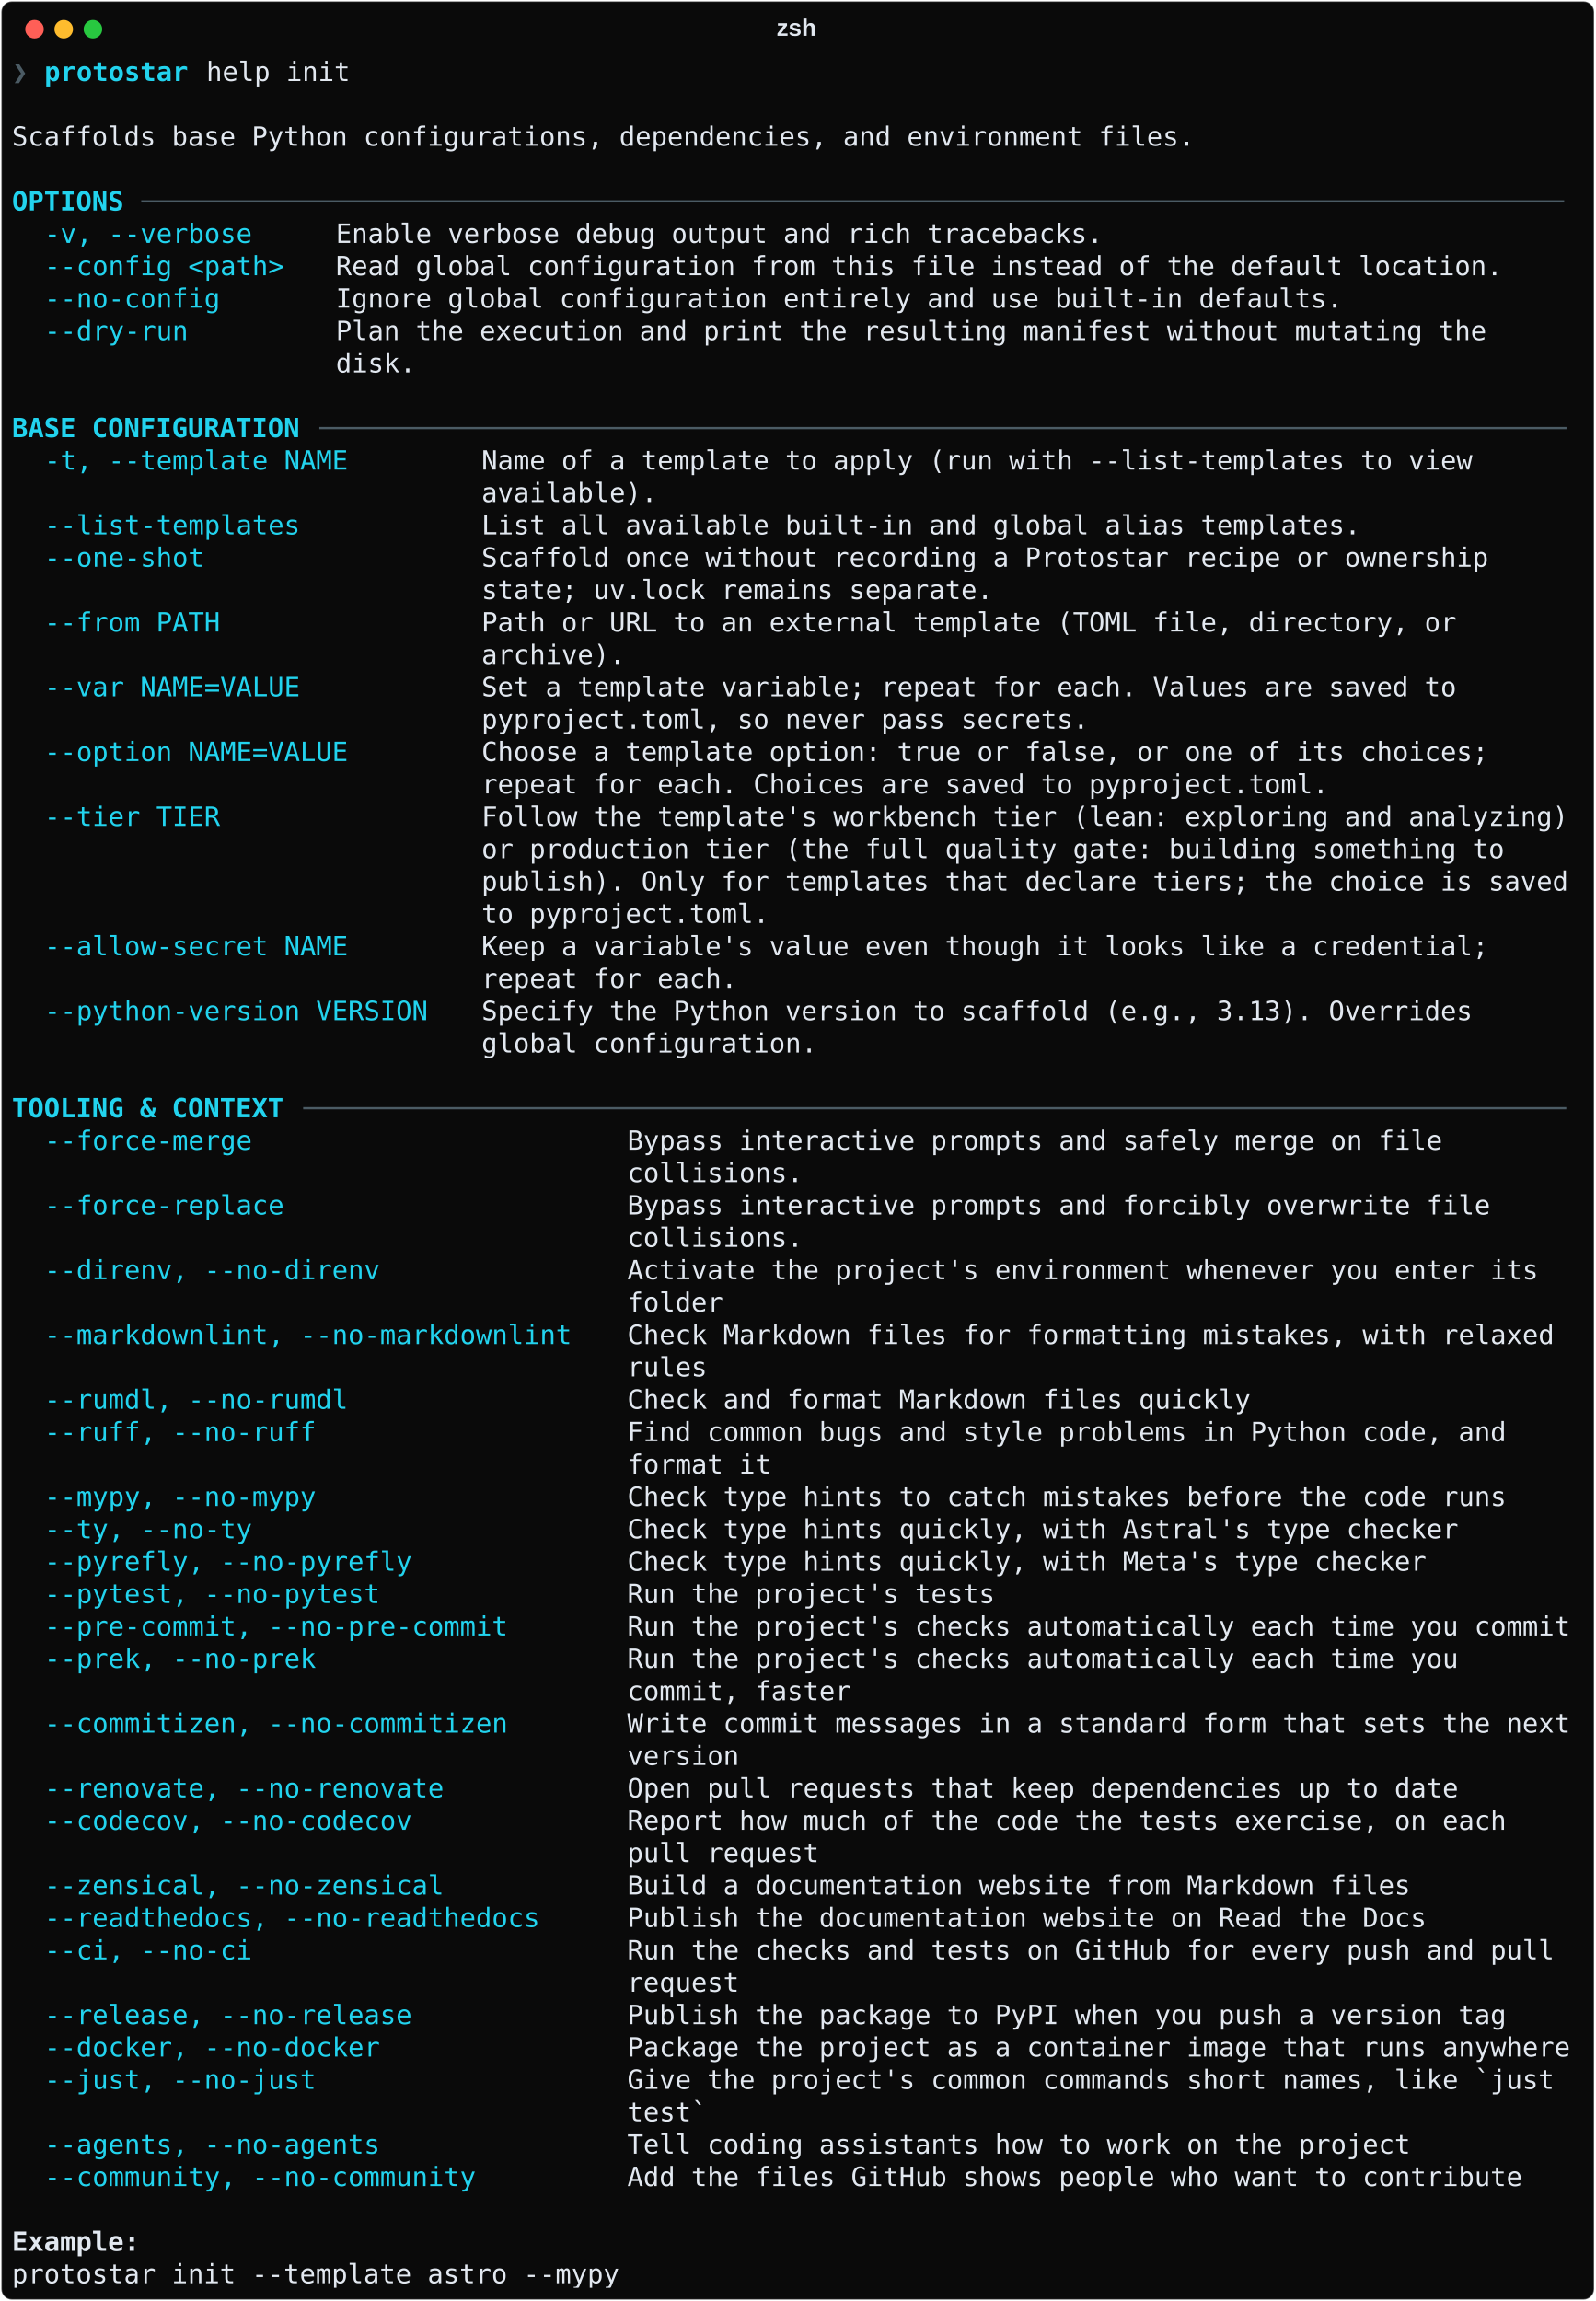
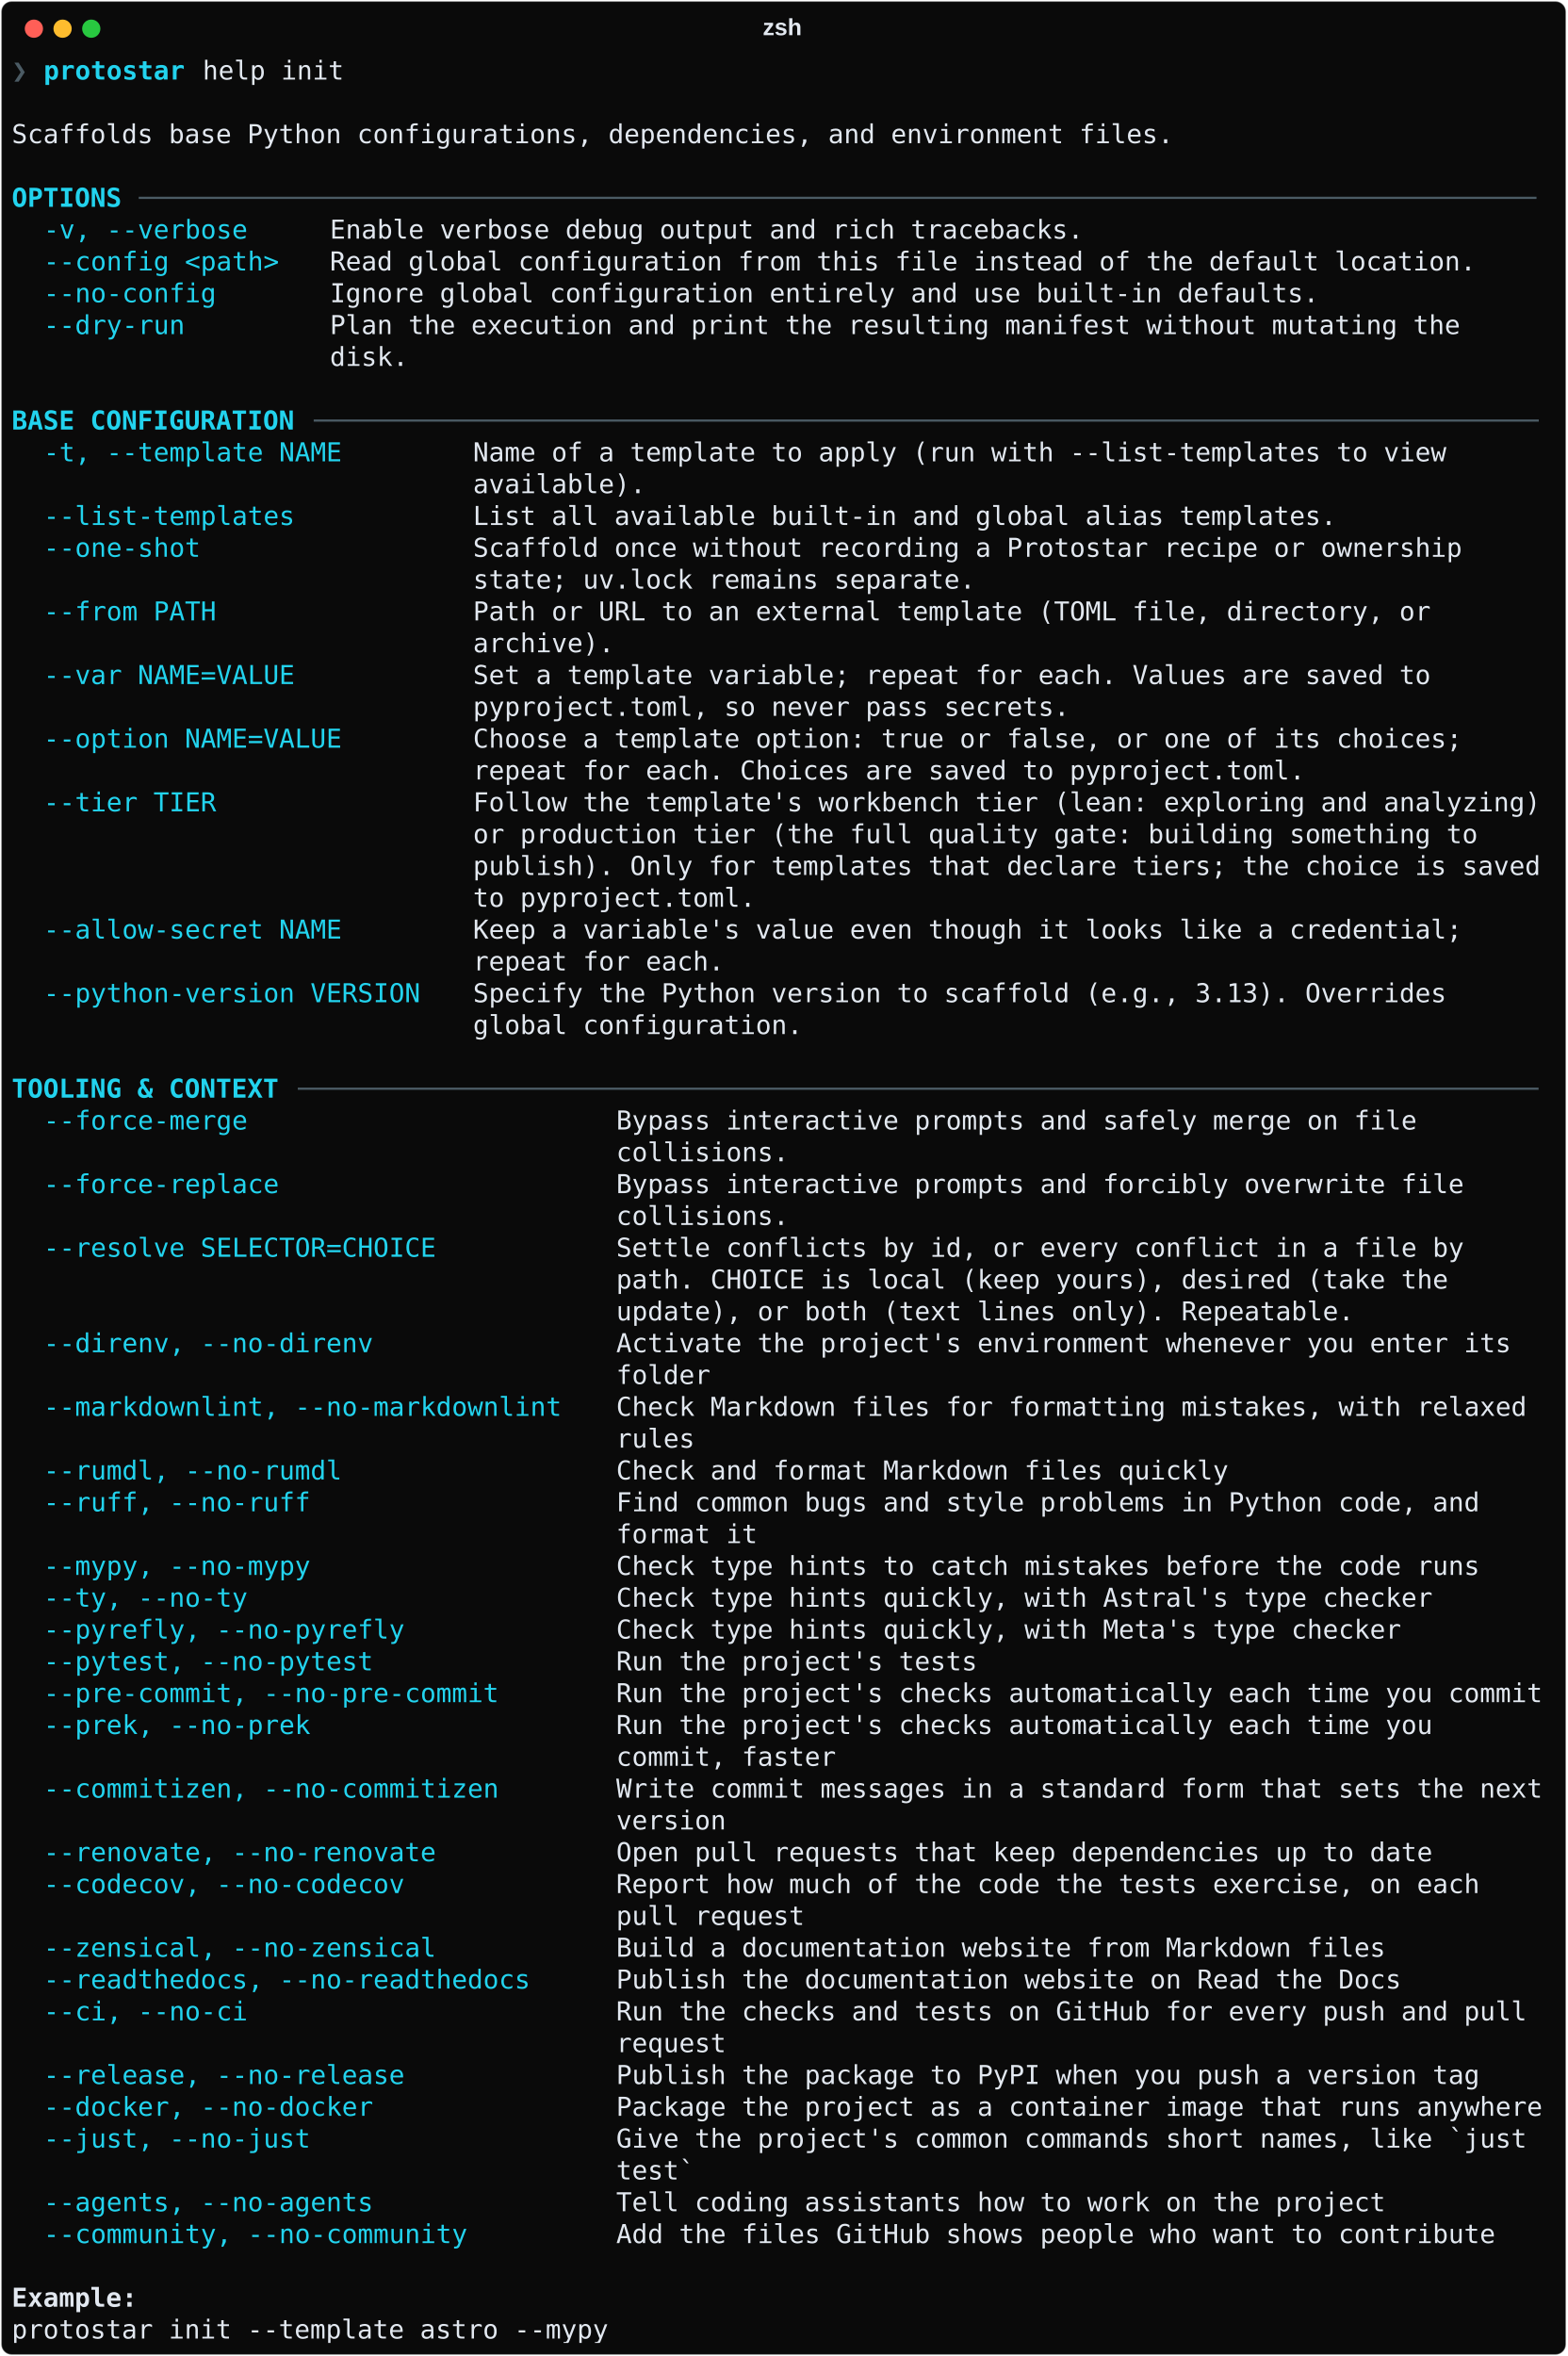
- <svg xmlns="http://www.w3.org/2000/svg" class="rich-terminal" viewBox="0 0 1202 1733.6">
+ <svg xmlns="http://www.w3.org/2000/svg" class="rich-terminal" viewBox="0 0 1202 1806.8">
  <style>

    @font-face {
        font-family: "Fira Code";
        src: local("FiraCode-Regular"),
                url("https://cdnjs.cloudflare.com/ajax/libs/firacode/6.2.0/woff2/FiraCode-Regular.woff2") format("woff2"),
                url("https://cdnjs.cloudflare.com/ajax/libs/firacode/6.2.0/woff/FiraCode-Regular.woff") format("woff");
        font-style: normal;
        font-weight: 400;
    }
    @font-face {
        font-family: "Fira Code";
        src: local("FiraCode-Bold"),
                url("https://cdnjs.cloudflare.com/ajax/libs/firacode/6.2.0/woff2/FiraCode-Bold.woff2") format("woff2"),
                url("https://cdnjs.cloudflare.com/ajax/libs/firacode/6.2.0/woff/FiraCode-Bold.woff") format("woff");
        font-style: bold;
        font-weight: 700;
    }

    .cli_init_help-matrix {
        font-family: Fira Code, monospace;
        font-size: 20px;
        line-height: 24.4px;
        font-variant-east-asian: full-width;
    }

    .cli_init_help-title {
        font-size: 18px;
        font-weight: bold;
        font-family: arial;
    }

    .cli_init_help-r1 { fill: #4b5b64 }
.cli_init_help-r2 { fill: #22d3ee;font-weight: bold }
.cli_init_help-r3 { fill: #e2e8f0 }
.cli_init_help-r4 { fill: #22d3ee }
.cli_init_help-r5 { fill: #e2e8f0;font-weight: bold }
    </style>
  <defs>
    <clipPath id="cli_init_help-clip-terminal">
-       <rect x="0" y="0" width="1182.4" height="1682.6" />
+       <rect x="0" y="0" width="1182.4" height="1755.8" />
    </clipPath>
    <clipPath id="cli_init_help-line-0">
      <rect x="0" y="1.5" width="1183.4" height="24.65" />
    </clipPath>
    <clipPath id="cli_init_help-line-1">
      <rect x="0" y="25.9" width="1183.4" height="24.65" />
    </clipPath>
    <clipPath id="cli_init_help-line-2">
      <rect x="0" y="50.3" width="1183.4" height="24.65" />
    </clipPath>
    <clipPath id="cli_init_help-line-3">
      <rect x="0" y="74.7" width="1183.4" height="24.65" />
    </clipPath>
    <clipPath id="cli_init_help-line-4">
      <rect x="0" y="99.1" width="1183.4" height="24.65" />
    </clipPath>
    <clipPath id="cli_init_help-line-5">
      <rect x="0" y="123.5" width="1183.4" height="24.65" />
    </clipPath>
    <clipPath id="cli_init_help-line-6">
      <rect x="0" y="147.9" width="1183.4" height="24.65" />
    </clipPath>
    <clipPath id="cli_init_help-line-7">
      <rect x="0" y="172.3" width="1183.4" height="24.65" />
    </clipPath>
    <clipPath id="cli_init_help-line-8">
      <rect x="0" y="196.7" width="1183.4" height="24.65" />
    </clipPath>
    <clipPath id="cli_init_help-line-9">
      <rect x="0" y="221.1" width="1183.4" height="24.65" />
    </clipPath>
    <clipPath id="cli_init_help-line-10">
      <rect x="0" y="245.5" width="1183.4" height="24.65" />
    </clipPath>
    <clipPath id="cli_init_help-line-11">
      <rect x="0" y="269.9" width="1183.4" height="24.65" />
    </clipPath>
    <clipPath id="cli_init_help-line-12">
      <rect x="0" y="294.3" width="1183.4" height="24.65" />
    </clipPath>
    <clipPath id="cli_init_help-line-13">
      <rect x="0" y="318.7" width="1183.4" height="24.65" />
    </clipPath>
    <clipPath id="cli_init_help-line-14">
      <rect x="0" y="343.1" width="1183.4" height="24.65" />
    </clipPath>
    <clipPath id="cli_init_help-line-15">
      <rect x="0" y="367.5" width="1183.4" height="24.65" />
    </clipPath>
    <clipPath id="cli_init_help-line-16">
      <rect x="0" y="391.9" width="1183.4" height="24.65" />
    </clipPath>
    <clipPath id="cli_init_help-line-17">
      <rect x="0" y="416.3" width="1183.4" height="24.65" />
    </clipPath>
    <clipPath id="cli_init_help-line-18">
      <rect x="0" y="440.7" width="1183.4" height="24.65" />
    </clipPath>
    <clipPath id="cli_init_help-line-19">
      <rect x="0" y="465.1" width="1183.4" height="24.65" />
    </clipPath>
    <clipPath id="cli_init_help-line-20">
      <rect x="0" y="489.5" width="1183.4" height="24.65" />
    </clipPath>
    <clipPath id="cli_init_help-line-21">
      <rect x="0" y="513.9" width="1183.4" height="24.65" />
    </clipPath>
    <clipPath id="cli_init_help-line-22">
      <rect x="0" y="538.3" width="1183.4" height="24.65" />
    </clipPath>
    <clipPath id="cli_init_help-line-23">
      <rect x="0" y="562.7" width="1183.4" height="24.65" />
    </clipPath>
    <clipPath id="cli_init_help-line-24">
      <rect x="0" y="587.1" width="1183.4" height="24.65" />
    </clipPath>
    <clipPath id="cli_init_help-line-25">
      <rect x="0" y="611.5" width="1183.4" height="24.65" />
    </clipPath>
    <clipPath id="cli_init_help-line-26">
      <rect x="0" y="635.9" width="1183.4" height="24.65" />
    </clipPath>
    <clipPath id="cli_init_help-line-27">
      <rect x="0" y="660.3" width="1183.4" height="24.65" />
    </clipPath>
    <clipPath id="cli_init_help-line-28">
      <rect x="0" y="684.7" width="1183.4" height="24.65" />
    </clipPath>
    <clipPath id="cli_init_help-line-29">
      <rect x="0" y="709.1" width="1183.4" height="24.65" />
    </clipPath>
    <clipPath id="cli_init_help-line-30">
      <rect x="0" y="733.5" width="1183.4" height="24.65" />
    </clipPath>
    <clipPath id="cli_init_help-line-31">
      <rect x="0" y="757.9" width="1183.4" height="24.65" />
    </clipPath>
    <clipPath id="cli_init_help-line-32">
      <rect x="0" y="782.3" width="1183.4" height="24.65" />
    </clipPath>
    <clipPath id="cli_init_help-line-33">
      <rect x="0" y="806.7" width="1183.4" height="24.65" />
    </clipPath>
    <clipPath id="cli_init_help-line-34">
      <rect x="0" y="831.1" width="1183.4" height="24.65" />
    </clipPath>
    <clipPath id="cli_init_help-line-35">
      <rect x="0" y="855.5" width="1183.4" height="24.65" />
    </clipPath>
    <clipPath id="cli_init_help-line-36">
      <rect x="0" y="879.9" width="1183.4" height="24.65" />
    </clipPath>
    <clipPath id="cli_init_help-line-37">
      <rect x="0" y="904.3" width="1183.4" height="24.65" />
    </clipPath>
    <clipPath id="cli_init_help-line-38">
      <rect x="0" y="928.7" width="1183.4" height="24.65" />
    </clipPath>
    <clipPath id="cli_init_help-line-39">
      <rect x="0" y="953.1" width="1183.4" height="24.65" />
    </clipPath>
    <clipPath id="cli_init_help-line-40">
      <rect x="0" y="977.5" width="1183.4" height="24.65" />
    </clipPath>
    <clipPath id="cli_init_help-line-41">
      <rect x="0" y="1001.9" width="1183.4" height="24.65" />
    </clipPath>
    <clipPath id="cli_init_help-line-42">
      <rect x="0" y="1026.3" width="1183.4" height="24.65" />
    </clipPath>
    <clipPath id="cli_init_help-line-43">
      <rect x="0" y="1050.7" width="1183.4" height="24.65" />
    </clipPath>
    <clipPath id="cli_init_help-line-44">
      <rect x="0" y="1075.1" width="1183.4" height="24.65" />
    </clipPath>
    <clipPath id="cli_init_help-line-45">
      <rect x="0" y="1099.5" width="1183.4" height="24.65" />
    </clipPath>
    <clipPath id="cli_init_help-line-46">
      <rect x="0" y="1123.9" width="1183.4" height="24.65" />
    </clipPath>
    <clipPath id="cli_init_help-line-47">
      <rect x="0" y="1148.3" width="1183.4" height="24.65" />
    </clipPath>
    <clipPath id="cli_init_help-line-48">
      <rect x="0" y="1172.7" width="1183.4" height="24.65" />
    </clipPath>
    <clipPath id="cli_init_help-line-49">
      <rect x="0" y="1197.1" width="1183.4" height="24.65" />
    </clipPath>
    <clipPath id="cli_init_help-line-50">
      <rect x="0" y="1221.5" width="1183.4" height="24.65" />
    </clipPath>
    <clipPath id="cli_init_help-line-51">
      <rect x="0" y="1245.9" width="1183.4" height="24.65" />
    </clipPath>
    <clipPath id="cli_init_help-line-52">
      <rect x="0" y="1270.3" width="1183.4" height="24.65" />
    </clipPath>
    <clipPath id="cli_init_help-line-53">
      <rect x="0" y="1294.7" width="1183.4" height="24.65" />
    </clipPath>
    <clipPath id="cli_init_help-line-54">
      <rect x="0" y="1319.1" width="1183.4" height="24.65" />
    </clipPath>
    <clipPath id="cli_init_help-line-55">
      <rect x="0" y="1343.5" width="1183.4" height="24.65" />
    </clipPath>
    <clipPath id="cli_init_help-line-56">
      <rect x="0" y="1367.9" width="1183.4" height="24.65" />
    </clipPath>
    <clipPath id="cli_init_help-line-57">
      <rect x="0" y="1392.3" width="1183.4" height="24.65" />
    </clipPath>
    <clipPath id="cli_init_help-line-58">
      <rect x="0" y="1416.7" width="1183.4" height="24.65" />
    </clipPath>
    <clipPath id="cli_init_help-line-59">
      <rect x="0" y="1441.1" width="1183.4" height="24.65" />
    </clipPath>
    <clipPath id="cli_init_help-line-60">
      <rect x="0" y="1465.5" width="1183.4" height="24.65" />
    </clipPath>
    <clipPath id="cli_init_help-line-61">
      <rect x="0" y="1489.9" width="1183.4" height="24.65" />
    </clipPath>
    <clipPath id="cli_init_help-line-62">
      <rect x="0" y="1514.3" width="1183.4" height="24.65" />
    </clipPath>
    <clipPath id="cli_init_help-line-63">
      <rect x="0" y="1538.7" width="1183.4" height="24.65" />
    </clipPath>
    <clipPath id="cli_init_help-line-64">
      <rect x="0" y="1563.1" width="1183.4" height="24.65" />
    </clipPath>
    <clipPath id="cli_init_help-line-65">
      <rect x="0" y="1587.5" width="1183.4" height="24.65" />
    </clipPath>
    <clipPath id="cli_init_help-line-66">
      <rect x="0" y="1611.9" width="1183.4" height="24.65" />
    </clipPath>
    <clipPath id="cli_init_help-line-67">
      <rect x="0" y="1636.3" width="1183.4" height="24.65" />
    </clipPath>
+     <clipPath id="cli_init_help-line-68">
+       <rect x="0" y="1660.7" width="1183.4" height="24.65" />
+     </clipPath>
+     <clipPath id="cli_init_help-line-69">
+       <rect x="0" y="1685.1" width="1183.4" height="24.65" />
+     </clipPath>
+     <clipPath id="cli_init_help-line-70">
+       <rect x="0" y="1709.5" width="1183.4" height="24.65" />
+     </clipPath>
  </defs>
-   <rect fill="#0a0a0a" stroke="rgba(255,255,255,0.35)" stroke-width="1" x="1" y="1" width="1200" height="1731.6" rx="8" />
+   <rect fill="#0a0a0a" stroke="rgba(255,255,255,0.35)" stroke-width="1" x="1" y="1" width="1200" height="1804.8" rx="8" />
  <text class="cli_init_help-title" fill="#e2e8f0" text-anchor="middle" x="600" y="27">zsh</text>
  <g transform="translate(26,22)">
    <circle cx="0" cy="0" r="7" fill="#ff5f57" />
    <circle cx="22" cy="0" r="7" fill="#febc2e" />
    <circle cx="44" cy="0" r="7" fill="#28c840" />
  </g>
  <g transform="translate(9, 41)" clip-path="url(#cli_init_help-clip-terminal)">
    <g class="cli_init_help-matrix">
      <text class="cli_init_help-r1" x="0" y="20" textLength="24.4" clip-path="url(#cli_init_help-line-0)">❯ </text>
      <text class="cli_init_help-r2" x="24.4" y="20" textLength="122" clip-path="url(#cli_init_help-line-0)">protostar </text>
      <text class="cli_init_help-r3" x="146.4" y="20" textLength="109.8" clip-path="url(#cli_init_help-line-0)">help init</text>
      <text class="cli_init_help-r3" x="1183.4" y="20" textLength="12.2" clip-path="url(#cli_init_help-line-0)">
</text>
      <text class="cli_init_help-r3" x="1183.4" y="44.4" textLength="12.2" clip-path="url(#cli_init_help-line-1)">
</text>
      <text class="cli_init_help-r3" x="0" y="68.8" textLength="902.8" clip-path="url(#cli_init_help-line-2)">Scaffolds base Python configurations, dependencies, and environment files.</text>
      <text class="cli_init_help-r3" x="1183.4" y="68.8" textLength="12.2" clip-path="url(#cli_init_help-line-2)">
</text>
      <text class="cli_init_help-r3" x="1183.4" y="93.2" textLength="12.2" clip-path="url(#cli_init_help-line-3)">
</text>
      <text class="cli_init_help-r2" x="0" y="117.6" textLength="85.4" clip-path="url(#cli_init_help-line-4)">OPTIONS</text>
      <text class="cli_init_help-r1" x="97.6" y="117.6" textLength="1085.8" clip-path="url(#cli_init_help-line-4)">─────────────────────────────────────────────────────────────────────────────────────────</text>
      <text class="cli_init_help-r3" x="1183.4" y="117.6" textLength="12.2" clip-path="url(#cli_init_help-line-4)">
</text>
      <text class="cli_init_help-r4" x="24.4" y="142" textLength="183" clip-path="url(#cli_init_help-line-5)">-v, --verbose  </text>
      <text class="cli_init_help-r3" x="244" y="142" textLength="939.4" clip-path="url(#cli_init_help-line-5)">Enable verbose debug output and rich tracebacks.                             </text>
      <text class="cli_init_help-r3" x="1183.4" y="142" textLength="12.2" clip-path="url(#cli_init_help-line-5)">
</text>
      <text class="cli_init_help-r4" x="24.4" y="166.4" textLength="183" clip-path="url(#cli_init_help-line-6)">--config &lt;path&gt;</text>
      <text class="cli_init_help-r3" x="244" y="166.4" textLength="939.4" clip-path="url(#cli_init_help-line-6)">Read global configuration from this file instead of the default location.    </text>
      <text class="cli_init_help-r3" x="1183.4" y="166.4" textLength="12.2" clip-path="url(#cli_init_help-line-6)">
</text>
      <text class="cli_init_help-r4" x="24.4" y="190.8" textLength="183" clip-path="url(#cli_init_help-line-7)">--no-config    </text>
      <text class="cli_init_help-r3" x="244" y="190.8" textLength="939.4" clip-path="url(#cli_init_help-line-7)">Ignore global configuration entirely and use built-in defaults.              </text>
      <text class="cli_init_help-r3" x="1183.4" y="190.8" textLength="12.2" clip-path="url(#cli_init_help-line-7)">
</text>
      <text class="cli_init_help-r4" x="24.4" y="215.2" textLength="183" clip-path="url(#cli_init_help-line-8)">--dry-run      </text>
      <text class="cli_init_help-r3" x="244" y="215.2" textLength="939.4" clip-path="url(#cli_init_help-line-8)">Plan the execution and print the resulting manifest without mutating the     </text>
      <text class="cli_init_help-r3" x="1183.4" y="215.2" textLength="12.2" clip-path="url(#cli_init_help-line-8)">
</text>
      <text class="cli_init_help-r3" x="244" y="239.6" textLength="939.4" clip-path="url(#cli_init_help-line-9)">disk.                                                                        </text>
      <text class="cli_init_help-r3" x="1183.4" y="239.6" textLength="12.2" clip-path="url(#cli_init_help-line-9)">
</text>
      <text class="cli_init_help-r3" x="1183.4" y="264" textLength="12.2" clip-path="url(#cli_init_help-line-10)">
</text>
      <text class="cli_init_help-r2" x="0" y="288.4" textLength="219.6" clip-path="url(#cli_init_help-line-11)">BASE CONFIGURATION</text>
      <text class="cli_init_help-r1" x="231.8" y="288.4" textLength="951.6" clip-path="url(#cli_init_help-line-11)">──────────────────────────────────────────────────────────────────────────────</text>
      <text class="cli_init_help-r3" x="1183.4" y="288.4" textLength="12.2" clip-path="url(#cli_init_help-line-11)">
</text>
      <text class="cli_init_help-r4" x="24.4" y="312.8" textLength="292.8" clip-path="url(#cli_init_help-line-12)">-t, --template NAME     </text>
      <text class="cli_init_help-r3" x="353.8" y="312.8" textLength="829.6" clip-path="url(#cli_init_help-line-12)">Name of a template to apply (run with --list-templates to view      </text>
      <text class="cli_init_help-r3" x="1183.4" y="312.8" textLength="12.2" clip-path="url(#cli_init_help-line-12)">
</text>
      <text class="cli_init_help-r3" x="353.8" y="337.2" textLength="829.6" clip-path="url(#cli_init_help-line-13)">available).                                                         </text>
      <text class="cli_init_help-r3" x="1183.4" y="337.2" textLength="12.2" clip-path="url(#cli_init_help-line-13)">
</text>
      <text class="cli_init_help-r4" x="24.4" y="361.6" textLength="292.8" clip-path="url(#cli_init_help-line-14)">--list-templates        </text>
      <text class="cli_init_help-r3" x="353.8" y="361.6" textLength="829.6" clip-path="url(#cli_init_help-line-14)">List all available built-in and global alias templates.             </text>
      <text class="cli_init_help-r3" x="1183.4" y="361.6" textLength="12.2" clip-path="url(#cli_init_help-line-14)">
</text>
      <text class="cli_init_help-r4" x="24.4" y="386" textLength="292.8" clip-path="url(#cli_init_help-line-15)">--one-shot              </text>
      <text class="cli_init_help-r3" x="353.8" y="386" textLength="829.6" clip-path="url(#cli_init_help-line-15)">Scaffold once without recording a Protostar recipe or ownership     </text>
      <text class="cli_init_help-r3" x="1183.4" y="386" textLength="12.2" clip-path="url(#cli_init_help-line-15)">
</text>
      <text class="cli_init_help-r3" x="353.8" y="410.4" textLength="829.6" clip-path="url(#cli_init_help-line-16)">state; uv.lock remains separate.                                    </text>
      <text class="cli_init_help-r3" x="1183.4" y="410.4" textLength="12.2" clip-path="url(#cli_init_help-line-16)">
</text>
      <text class="cli_init_help-r4" x="24.4" y="434.8" textLength="292.8" clip-path="url(#cli_init_help-line-17)">--from PATH             </text>
      <text class="cli_init_help-r3" x="353.8" y="434.8" textLength="829.6" clip-path="url(#cli_init_help-line-17)">Path or URL to an external template (TOML file, directory, or       </text>
      <text class="cli_init_help-r3" x="1183.4" y="434.8" textLength="12.2" clip-path="url(#cli_init_help-line-17)">
</text>
      <text class="cli_init_help-r3" x="353.8" y="459.2" textLength="829.6" clip-path="url(#cli_init_help-line-18)">archive).                                                           </text>
      <text class="cli_init_help-r3" x="1183.4" y="459.2" textLength="12.2" clip-path="url(#cli_init_help-line-18)">
</text>
      <text class="cli_init_help-r4" x="24.4" y="483.6" textLength="292.8" clip-path="url(#cli_init_help-line-19)">--var NAME=VALUE        </text>
      <text class="cli_init_help-r3" x="353.8" y="483.6" textLength="829.6" clip-path="url(#cli_init_help-line-19)">Set a template variable; repeat for each. Values are saved to       </text>
      <text class="cli_init_help-r3" x="1183.4" y="483.6" textLength="12.2" clip-path="url(#cli_init_help-line-19)">
</text>
      <text class="cli_init_help-r3" x="353.8" y="508" textLength="829.6" clip-path="url(#cli_init_help-line-20)">pyproject.toml, so never pass secrets.                              </text>
      <text class="cli_init_help-r3" x="1183.4" y="508" textLength="12.2" clip-path="url(#cli_init_help-line-20)">
</text>
      <text class="cli_init_help-r4" x="24.4" y="532.4" textLength="292.8" clip-path="url(#cli_init_help-line-21)">--option NAME=VALUE     </text>
      <text class="cli_init_help-r3" x="353.8" y="532.4" textLength="829.6" clip-path="url(#cli_init_help-line-21)">Choose a template option: true or false, or one of its choices;     </text>
      <text class="cli_init_help-r3" x="1183.4" y="532.4" textLength="12.2" clip-path="url(#cli_init_help-line-21)">
</text>
      <text class="cli_init_help-r3" x="353.8" y="556.8" textLength="829.6" clip-path="url(#cli_init_help-line-22)">repeat for each. Choices are saved to pyproject.toml.               </text>
      <text class="cli_init_help-r3" x="1183.4" y="556.8" textLength="12.2" clip-path="url(#cli_init_help-line-22)">
</text>
      <text class="cli_init_help-r4" x="24.4" y="581.2" textLength="292.8" clip-path="url(#cli_init_help-line-23)">--tier TIER             </text>
      <text class="cli_init_help-r3" x="353.8" y="581.2" textLength="829.6" clip-path="url(#cli_init_help-line-23)">Follow the template's workbench tier (lean: exploring and analyzing)</text>
      <text class="cli_init_help-r3" x="1183.4" y="581.2" textLength="12.2" clip-path="url(#cli_init_help-line-23)">
</text>
      <text class="cli_init_help-r3" x="353.8" y="605.6" textLength="829.6" clip-path="url(#cli_init_help-line-24)">or production tier (the full quality gate: building something to    </text>
      <text class="cli_init_help-r3" x="1183.4" y="605.6" textLength="12.2" clip-path="url(#cli_init_help-line-24)">
</text>
      <text class="cli_init_help-r3" x="353.8" y="630" textLength="829.6" clip-path="url(#cli_init_help-line-25)">publish). Only for templates that declare tiers; the choice is saved</text>
      <text class="cli_init_help-r3" x="1183.4" y="630" textLength="12.2" clip-path="url(#cli_init_help-line-25)">
</text>
      <text class="cli_init_help-r3" x="353.8" y="654.4" textLength="829.6" clip-path="url(#cli_init_help-line-26)">to pyproject.toml.                                                  </text>
      <text class="cli_init_help-r3" x="1183.4" y="654.4" textLength="12.2" clip-path="url(#cli_init_help-line-26)">
</text>
      <text class="cli_init_help-r4" x="24.4" y="678.8" textLength="292.8" clip-path="url(#cli_init_help-line-27)">--allow-secret NAME     </text>
      <text class="cli_init_help-r3" x="353.8" y="678.8" textLength="829.6" clip-path="url(#cli_init_help-line-27)">Keep a variable's value even though it looks like a credential;     </text>
      <text class="cli_init_help-r3" x="1183.4" y="678.8" textLength="12.2" clip-path="url(#cli_init_help-line-27)">
</text>
      <text class="cli_init_help-r3" x="353.8" y="703.2" textLength="829.6" clip-path="url(#cli_init_help-line-28)">repeat for each.                                                    </text>
      <text class="cli_init_help-r3" x="1183.4" y="703.2" textLength="12.2" clip-path="url(#cli_init_help-line-28)">
</text>
      <text class="cli_init_help-r4" x="24.4" y="727.6" textLength="292.8" clip-path="url(#cli_init_help-line-29)">--python-version VERSION</text>
      <text class="cli_init_help-r3" x="353.8" y="727.6" textLength="829.6" clip-path="url(#cli_init_help-line-29)">Specify the Python version to scaffold (e.g., 3.13). Overrides      </text>
      <text class="cli_init_help-r3" x="1183.4" y="727.6" textLength="12.2" clip-path="url(#cli_init_help-line-29)">
</text>
      <text class="cli_init_help-r3" x="353.8" y="752" textLength="829.6" clip-path="url(#cli_init_help-line-30)">global configuration.                                               </text>
      <text class="cli_init_help-r3" x="1183.4" y="752" textLength="12.2" clip-path="url(#cli_init_help-line-30)">
</text>
      <text class="cli_init_help-r3" x="1183.4" y="776.4" textLength="12.2" clip-path="url(#cli_init_help-line-31)">
</text>
      <text class="cli_init_help-r2" x="0" y="800.8" textLength="207.4" clip-path="url(#cli_init_help-line-32)">TOOLING &amp; CONTEXT</text>
      <text class="cli_init_help-r1" x="219.6" y="800.8" textLength="963.8" clip-path="url(#cli_init_help-line-32)">───────────────────────────────────────────────────────────────────────────────</text>
      <text class="cli_init_help-r3" x="1183.4" y="800.8" textLength="12.2" clip-path="url(#cli_init_help-line-32)">
</text>
      <text class="cli_init_help-r4" x="24.4" y="825.2" textLength="402.6" clip-path="url(#cli_init_help-line-33)">--force-merge                    </text>
      <text class="cli_init_help-r3" x="463.6" y="825.2" textLength="719.8" clip-path="url(#cli_init_help-line-33)">Bypass interactive prompts and safely merge on file        </text>
      <text class="cli_init_help-r3" x="1183.4" y="825.2" textLength="12.2" clip-path="url(#cli_init_help-line-33)">
</text>
      <text class="cli_init_help-r3" x="463.6" y="849.6" textLength="719.8" clip-path="url(#cli_init_help-line-34)">collisions.                                                </text>
      <text class="cli_init_help-r3" x="1183.4" y="849.6" textLength="12.2" clip-path="url(#cli_init_help-line-34)">
</text>
      <text class="cli_init_help-r4" x="24.4" y="874" textLength="402.6" clip-path="url(#cli_init_help-line-35)">--force-replace                  </text>
      <text class="cli_init_help-r3" x="463.6" y="874" textLength="719.8" clip-path="url(#cli_init_help-line-35)">Bypass interactive prompts and forcibly overwrite file     </text>
      <text class="cli_init_help-r3" x="1183.4" y="874" textLength="12.2" clip-path="url(#cli_init_help-line-35)">
</text>
      <text class="cli_init_help-r3" x="463.6" y="898.4" textLength="719.8" clip-path="url(#cli_init_help-line-36)">collisions.                                                </text>
      <text class="cli_init_help-r3" x="1183.4" y="898.4" textLength="12.2" clip-path="url(#cli_init_help-line-36)">
</text>
-       <text class="cli_init_help-r4" x="24.4" y="922.8" textLength="402.6" clip-path="url(#cli_init_help-line-37)">--direnv, --no-direnv            </text>
-       <text class="cli_init_help-r3" x="463.6" y="922.8" textLength="719.8" clip-path="url(#cli_init_help-line-37)">Activate the project's environment whenever you enter its  </text>
+       <text class="cli_init_help-r4" x="24.4" y="922.8" textLength="402.6" clip-path="url(#cli_init_help-line-37)">--resolve SELECTOR=CHOICE        </text>
+       <text class="cli_init_help-r3" x="463.6" y="922.8" textLength="719.8" clip-path="url(#cli_init_help-line-37)">Settle conflicts by id, or every conflict in a file by     </text>
      <text class="cli_init_help-r3" x="1183.4" y="922.8" textLength="12.2" clip-path="url(#cli_init_help-line-37)">
</text>
-       <text class="cli_init_help-r3" x="463.6" y="947.2" textLength="719.8" clip-path="url(#cli_init_help-line-38)">folder                                                     </text>
+       <text class="cli_init_help-r3" x="463.6" y="947.2" textLength="719.8" clip-path="url(#cli_init_help-line-38)">path. CHOICE is local (keep yours), desired (take the      </text>
      <text class="cli_init_help-r3" x="1183.4" y="947.2" textLength="12.2" clip-path="url(#cli_init_help-line-38)">
</text>
-       <text class="cli_init_help-r4" x="24.4" y="971.6" textLength="402.6" clip-path="url(#cli_init_help-line-39)">--markdownlint, --no-markdownlint</text>
-       <text class="cli_init_help-r3" x="463.6" y="971.6" textLength="719.8" clip-path="url(#cli_init_help-line-39)">Check Markdown files for formatting mistakes, with relaxed </text>
+       <text class="cli_init_help-r3" x="463.6" y="971.6" textLength="719.8" clip-path="url(#cli_init_help-line-39)">update), or both (text lines only). Repeatable.            </text>
      <text class="cli_init_help-r3" x="1183.4" y="971.6" textLength="12.2" clip-path="url(#cli_init_help-line-39)">
</text>
-       <text class="cli_init_help-r3" x="463.6" y="996" textLength="719.8" clip-path="url(#cli_init_help-line-40)">rules                                                      </text>
+       <text class="cli_init_help-r4" x="24.4" y="996" textLength="402.6" clip-path="url(#cli_init_help-line-40)">--direnv, --no-direnv            </text>
+       <text class="cli_init_help-r3" x="463.6" y="996" textLength="719.8" clip-path="url(#cli_init_help-line-40)">Activate the project's environment whenever you enter its  </text>
      <text class="cli_init_help-r3" x="1183.4" y="996" textLength="12.2" clip-path="url(#cli_init_help-line-40)">
</text>
-       <text class="cli_init_help-r4" x="24.4" y="1020.4" textLength="402.6" clip-path="url(#cli_init_help-line-41)">--rumdl, --no-rumdl              </text>
-       <text class="cli_init_help-r3" x="463.6" y="1020.4" textLength="719.8" clip-path="url(#cli_init_help-line-41)">Check and format Markdown files quickly                    </text>
+       <text class="cli_init_help-r3" x="463.6" y="1020.4" textLength="719.8" clip-path="url(#cli_init_help-line-41)">folder                                                     </text>
      <text class="cli_init_help-r3" x="1183.4" y="1020.4" textLength="12.2" clip-path="url(#cli_init_help-line-41)">
</text>
-       <text class="cli_init_help-r4" x="24.4" y="1044.8" textLength="402.6" clip-path="url(#cli_init_help-line-42)">--ruff, --no-ruff                </text>
-       <text class="cli_init_help-r3" x="463.6" y="1044.8" textLength="719.8" clip-path="url(#cli_init_help-line-42)">Find common bugs and style problems in Python code, and    </text>
+       <text class="cli_init_help-r4" x="24.4" y="1044.8" textLength="402.6" clip-path="url(#cli_init_help-line-42)">--markdownlint, --no-markdownlint</text>
+       <text class="cli_init_help-r3" x="463.6" y="1044.8" textLength="719.8" clip-path="url(#cli_init_help-line-42)">Check Markdown files for formatting mistakes, with relaxed </text>
      <text class="cli_init_help-r3" x="1183.4" y="1044.8" textLength="12.2" clip-path="url(#cli_init_help-line-42)">
</text>
-       <text class="cli_init_help-r3" x="463.6" y="1069.2" textLength="719.8" clip-path="url(#cli_init_help-line-43)">format it                                                  </text>
+       <text class="cli_init_help-r3" x="463.6" y="1069.2" textLength="719.8" clip-path="url(#cli_init_help-line-43)">rules                                                      </text>
      <text class="cli_init_help-r3" x="1183.4" y="1069.2" textLength="12.2" clip-path="url(#cli_init_help-line-43)">
</text>
-       <text class="cli_init_help-r4" x="24.4" y="1093.6" textLength="402.6" clip-path="url(#cli_init_help-line-44)">--mypy, --no-mypy                </text>
-       <text class="cli_init_help-r3" x="463.6" y="1093.6" textLength="719.8" clip-path="url(#cli_init_help-line-44)">Check type hints to catch mistakes before the code runs    </text>
+       <text class="cli_init_help-r4" x="24.4" y="1093.6" textLength="402.6" clip-path="url(#cli_init_help-line-44)">--rumdl, --no-rumdl              </text>
+       <text class="cli_init_help-r3" x="463.6" y="1093.6" textLength="719.8" clip-path="url(#cli_init_help-line-44)">Check and format Markdown files quickly                    </text>
      <text class="cli_init_help-r3" x="1183.4" y="1093.6" textLength="12.2" clip-path="url(#cli_init_help-line-44)">
</text>
-       <text class="cli_init_help-r4" x="24.4" y="1118" textLength="402.6" clip-path="url(#cli_init_help-line-45)">--ty, --no-ty                    </text>
-       <text class="cli_init_help-r3" x="463.6" y="1118" textLength="719.8" clip-path="url(#cli_init_help-line-45)">Check type hints quickly, with Astral's type checker       </text>
+       <text class="cli_init_help-r4" x="24.4" y="1118" textLength="402.6" clip-path="url(#cli_init_help-line-45)">--ruff, --no-ruff                </text>
+       <text class="cli_init_help-r3" x="463.6" y="1118" textLength="719.8" clip-path="url(#cli_init_help-line-45)">Find common bugs and style problems in Python code, and    </text>
      <text class="cli_init_help-r3" x="1183.4" y="1118" textLength="12.2" clip-path="url(#cli_init_help-line-45)">
</text>
-       <text class="cli_init_help-r4" x="24.4" y="1142.4" textLength="402.6" clip-path="url(#cli_init_help-line-46)">--pyrefly, --no-pyrefly          </text>
-       <text class="cli_init_help-r3" x="463.6" y="1142.4" textLength="719.8" clip-path="url(#cli_init_help-line-46)">Check type hints quickly, with Meta's type checker         </text>
+       <text class="cli_init_help-r3" x="463.6" y="1142.4" textLength="719.8" clip-path="url(#cli_init_help-line-46)">format it                                                  </text>
      <text class="cli_init_help-r3" x="1183.4" y="1142.4" textLength="12.2" clip-path="url(#cli_init_help-line-46)">
</text>
-       <text class="cli_init_help-r4" x="24.4" y="1166.8" textLength="402.6" clip-path="url(#cli_init_help-line-47)">--pytest, --no-pytest            </text>
-       <text class="cli_init_help-r3" x="463.6" y="1166.8" textLength="719.8" clip-path="url(#cli_init_help-line-47)">Run the project's tests                                    </text>
+       <text class="cli_init_help-r4" x="24.4" y="1166.8" textLength="402.6" clip-path="url(#cli_init_help-line-47)">--mypy, --no-mypy                </text>
+       <text class="cli_init_help-r3" x="463.6" y="1166.8" textLength="719.8" clip-path="url(#cli_init_help-line-47)">Check type hints to catch mistakes before the code runs    </text>
      <text class="cli_init_help-r3" x="1183.4" y="1166.8" textLength="12.2" clip-path="url(#cli_init_help-line-47)">
</text>
-       <text class="cli_init_help-r4" x="24.4" y="1191.2" textLength="402.6" clip-path="url(#cli_init_help-line-48)">--pre-commit, --no-pre-commit    </text>
-       <text class="cli_init_help-r3" x="463.6" y="1191.2" textLength="719.8" clip-path="url(#cli_init_help-line-48)">Run the project's checks automatically each time you commit</text>
+       <text class="cli_init_help-r4" x="24.4" y="1191.2" textLength="402.6" clip-path="url(#cli_init_help-line-48)">--ty, --no-ty                    </text>
+       <text class="cli_init_help-r3" x="463.6" y="1191.2" textLength="719.8" clip-path="url(#cli_init_help-line-48)">Check type hints quickly, with Astral's type checker       </text>
      <text class="cli_init_help-r3" x="1183.4" y="1191.2" textLength="12.2" clip-path="url(#cli_init_help-line-48)">
</text>
-       <text class="cli_init_help-r4" x="24.4" y="1215.6" textLength="402.6" clip-path="url(#cli_init_help-line-49)">--prek, --no-prek                </text>
-       <text class="cli_init_help-r3" x="463.6" y="1215.6" textLength="719.8" clip-path="url(#cli_init_help-line-49)">Run the project's checks automatically each time you       </text>
+       <text class="cli_init_help-r4" x="24.4" y="1215.6" textLength="402.6" clip-path="url(#cli_init_help-line-49)">--pyrefly, --no-pyrefly          </text>
+       <text class="cli_init_help-r3" x="463.6" y="1215.6" textLength="719.8" clip-path="url(#cli_init_help-line-49)">Check type hints quickly, with Meta's type checker         </text>
      <text class="cli_init_help-r3" x="1183.4" y="1215.6" textLength="12.2" clip-path="url(#cli_init_help-line-49)">
</text>
-       <text class="cli_init_help-r3" x="463.6" y="1240" textLength="719.8" clip-path="url(#cli_init_help-line-50)">commit, faster                                             </text>
+       <text class="cli_init_help-r4" x="24.4" y="1240" textLength="402.6" clip-path="url(#cli_init_help-line-50)">--pytest, --no-pytest            </text>
+       <text class="cli_init_help-r3" x="463.6" y="1240" textLength="719.8" clip-path="url(#cli_init_help-line-50)">Run the project's tests                                    </text>
      <text class="cli_init_help-r3" x="1183.4" y="1240" textLength="12.2" clip-path="url(#cli_init_help-line-50)">
</text>
-       <text class="cli_init_help-r4" x="24.4" y="1264.4" textLength="402.6" clip-path="url(#cli_init_help-line-51)">--commitizen, --no-commitizen    </text>
-       <text class="cli_init_help-r3" x="463.6" y="1264.4" textLength="719.8" clip-path="url(#cli_init_help-line-51)">Write commit messages in a standard form that sets the next</text>
+       <text class="cli_init_help-r4" x="24.4" y="1264.4" textLength="402.6" clip-path="url(#cli_init_help-line-51)">--pre-commit, --no-pre-commit    </text>
+       <text class="cli_init_help-r3" x="463.6" y="1264.4" textLength="719.8" clip-path="url(#cli_init_help-line-51)">Run the project's checks automatically each time you commit</text>
      <text class="cli_init_help-r3" x="1183.4" y="1264.4" textLength="12.2" clip-path="url(#cli_init_help-line-51)">
</text>
-       <text class="cli_init_help-r3" x="463.6" y="1288.8" textLength="719.8" clip-path="url(#cli_init_help-line-52)">version                                                    </text>
+       <text class="cli_init_help-r4" x="24.4" y="1288.8" textLength="402.6" clip-path="url(#cli_init_help-line-52)">--prek, --no-prek                </text>
+       <text class="cli_init_help-r3" x="463.6" y="1288.8" textLength="719.8" clip-path="url(#cli_init_help-line-52)">Run the project's checks automatically each time you       </text>
      <text class="cli_init_help-r3" x="1183.4" y="1288.8" textLength="12.2" clip-path="url(#cli_init_help-line-52)">
</text>
-       <text class="cli_init_help-r4" x="24.4" y="1313.2" textLength="402.6" clip-path="url(#cli_init_help-line-53)">--renovate, --no-renovate        </text>
-       <text class="cli_init_help-r3" x="463.6" y="1313.2" textLength="719.8" clip-path="url(#cli_init_help-line-53)">Open pull requests that keep dependencies up to date       </text>
+       <text class="cli_init_help-r3" x="463.6" y="1313.2" textLength="719.8" clip-path="url(#cli_init_help-line-53)">commit, faster                                             </text>
      <text class="cli_init_help-r3" x="1183.4" y="1313.2" textLength="12.2" clip-path="url(#cli_init_help-line-53)">
</text>
-       <text class="cli_init_help-r4" x="24.4" y="1337.6" textLength="402.6" clip-path="url(#cli_init_help-line-54)">--codecov, --no-codecov          </text>
-       <text class="cli_init_help-r3" x="463.6" y="1337.6" textLength="719.8" clip-path="url(#cli_init_help-line-54)">Report how much of the code the tests exercise, on each    </text>
+       <text class="cli_init_help-r4" x="24.4" y="1337.6" textLength="402.6" clip-path="url(#cli_init_help-line-54)">--commitizen, --no-commitizen    </text>
+       <text class="cli_init_help-r3" x="463.6" y="1337.6" textLength="719.8" clip-path="url(#cli_init_help-line-54)">Write commit messages in a standard form that sets the next</text>
      <text class="cli_init_help-r3" x="1183.4" y="1337.6" textLength="12.2" clip-path="url(#cli_init_help-line-54)">
</text>
-       <text class="cli_init_help-r3" x="463.6" y="1362" textLength="719.8" clip-path="url(#cli_init_help-line-55)">pull request                                               </text>
+       <text class="cli_init_help-r3" x="463.6" y="1362" textLength="719.8" clip-path="url(#cli_init_help-line-55)">version                                                    </text>
      <text class="cli_init_help-r3" x="1183.4" y="1362" textLength="12.2" clip-path="url(#cli_init_help-line-55)">
</text>
-       <text class="cli_init_help-r4" x="24.4" y="1386.4" textLength="402.6" clip-path="url(#cli_init_help-line-56)">--zensical, --no-zensical        </text>
-       <text class="cli_init_help-r3" x="463.6" y="1386.4" textLength="719.8" clip-path="url(#cli_init_help-line-56)">Build a documentation website from Markdown files          </text>
+       <text class="cli_init_help-r4" x="24.4" y="1386.4" textLength="402.6" clip-path="url(#cli_init_help-line-56)">--renovate, --no-renovate        </text>
+       <text class="cli_init_help-r3" x="463.6" y="1386.4" textLength="719.8" clip-path="url(#cli_init_help-line-56)">Open pull requests that keep dependencies up to date       </text>
      <text class="cli_init_help-r3" x="1183.4" y="1386.4" textLength="12.2" clip-path="url(#cli_init_help-line-56)">
</text>
-       <text class="cli_init_help-r4" x="24.4" y="1410.8" textLength="402.6" clip-path="url(#cli_init_help-line-57)">--readthedocs, --no-readthedocs  </text>
-       <text class="cli_init_help-r3" x="463.6" y="1410.8" textLength="719.8" clip-path="url(#cli_init_help-line-57)">Publish the documentation website on Read the Docs         </text>
+       <text class="cli_init_help-r4" x="24.4" y="1410.8" textLength="402.6" clip-path="url(#cli_init_help-line-57)">--codecov, --no-codecov          </text>
+       <text class="cli_init_help-r3" x="463.6" y="1410.8" textLength="719.8" clip-path="url(#cli_init_help-line-57)">Report how much of the code the tests exercise, on each    </text>
      <text class="cli_init_help-r3" x="1183.4" y="1410.8" textLength="12.2" clip-path="url(#cli_init_help-line-57)">
</text>
-       <text class="cli_init_help-r4" x="24.4" y="1435.2" textLength="402.6" clip-path="url(#cli_init_help-line-58)">--ci, --no-ci                    </text>
-       <text class="cli_init_help-r3" x="463.6" y="1435.2" textLength="719.8" clip-path="url(#cli_init_help-line-58)">Run the checks and tests on GitHub for every push and pull </text>
+       <text class="cli_init_help-r3" x="463.6" y="1435.2" textLength="719.8" clip-path="url(#cli_init_help-line-58)">pull request                                               </text>
      <text class="cli_init_help-r3" x="1183.4" y="1435.2" textLength="12.2" clip-path="url(#cli_init_help-line-58)">
</text>
-       <text class="cli_init_help-r3" x="463.6" y="1459.6" textLength="719.8" clip-path="url(#cli_init_help-line-59)">request                                                    </text>
+       <text class="cli_init_help-r4" x="24.4" y="1459.6" textLength="402.6" clip-path="url(#cli_init_help-line-59)">--zensical, --no-zensical        </text>
+       <text class="cli_init_help-r3" x="463.6" y="1459.6" textLength="719.8" clip-path="url(#cli_init_help-line-59)">Build a documentation website from Markdown files          </text>
      <text class="cli_init_help-r3" x="1183.4" y="1459.6" textLength="12.2" clip-path="url(#cli_init_help-line-59)">
</text>
-       <text class="cli_init_help-r4" x="24.4" y="1484" textLength="402.6" clip-path="url(#cli_init_help-line-60)">--release, --no-release          </text>
-       <text class="cli_init_help-r3" x="463.6" y="1484" textLength="719.8" clip-path="url(#cli_init_help-line-60)">Publish the package to PyPI when you push a version tag    </text>
+       <text class="cli_init_help-r4" x="24.4" y="1484" textLength="402.6" clip-path="url(#cli_init_help-line-60)">--readthedocs, --no-readthedocs  </text>
+       <text class="cli_init_help-r3" x="463.6" y="1484" textLength="719.8" clip-path="url(#cli_init_help-line-60)">Publish the documentation website on Read the Docs         </text>
      <text class="cli_init_help-r3" x="1183.4" y="1484" textLength="12.2" clip-path="url(#cli_init_help-line-60)">
</text>
-       <text class="cli_init_help-r4" x="24.4" y="1508.4" textLength="402.6" clip-path="url(#cli_init_help-line-61)">--docker, --no-docker            </text>
-       <text class="cli_init_help-r3" x="463.6" y="1508.4" textLength="719.8" clip-path="url(#cli_init_help-line-61)">Package the project as a container image that runs anywhere</text>
+       <text class="cli_init_help-r4" x="24.4" y="1508.4" textLength="402.6" clip-path="url(#cli_init_help-line-61)">--ci, --no-ci                    </text>
+       <text class="cli_init_help-r3" x="463.6" y="1508.4" textLength="719.8" clip-path="url(#cli_init_help-line-61)">Run the checks and tests on GitHub for every push and pull </text>
      <text class="cli_init_help-r3" x="1183.4" y="1508.4" textLength="12.2" clip-path="url(#cli_init_help-line-61)">
</text>
-       <text class="cli_init_help-r4" x="24.4" y="1532.8" textLength="402.6" clip-path="url(#cli_init_help-line-62)">--just, --no-just                </text>
-       <text class="cli_init_help-r3" x="463.6" y="1532.8" textLength="719.8" clip-path="url(#cli_init_help-line-62)">Give the project's common commands short names, like `just </text>
+       <text class="cli_init_help-r3" x="463.6" y="1532.8" textLength="719.8" clip-path="url(#cli_init_help-line-62)">request                                                    </text>
      <text class="cli_init_help-r3" x="1183.4" y="1532.8" textLength="12.2" clip-path="url(#cli_init_help-line-62)">
</text>
-       <text class="cli_init_help-r3" x="463.6" y="1557.2" textLength="719.8" clip-path="url(#cli_init_help-line-63)">test`                                                      </text>
+       <text class="cli_init_help-r4" x="24.4" y="1557.2" textLength="402.6" clip-path="url(#cli_init_help-line-63)">--release, --no-release          </text>
+       <text class="cli_init_help-r3" x="463.6" y="1557.2" textLength="719.8" clip-path="url(#cli_init_help-line-63)">Publish the package to PyPI when you push a version tag    </text>
      <text class="cli_init_help-r3" x="1183.4" y="1557.2" textLength="12.2" clip-path="url(#cli_init_help-line-63)">
</text>
-       <text class="cli_init_help-r4" x="24.4" y="1581.6" textLength="402.6" clip-path="url(#cli_init_help-line-64)">--agents, --no-agents            </text>
-       <text class="cli_init_help-r3" x="463.6" y="1581.6" textLength="719.8" clip-path="url(#cli_init_help-line-64)">Tell coding assistants how to work on the project          </text>
+       <text class="cli_init_help-r4" x="24.4" y="1581.6" textLength="402.6" clip-path="url(#cli_init_help-line-64)">--docker, --no-docker            </text>
+       <text class="cli_init_help-r3" x="463.6" y="1581.6" textLength="719.8" clip-path="url(#cli_init_help-line-64)">Package the project as a container image that runs anywhere</text>
      <text class="cli_init_help-r3" x="1183.4" y="1581.6" textLength="12.2" clip-path="url(#cli_init_help-line-64)">
</text>
-       <text class="cli_init_help-r4" x="24.4" y="1606" textLength="402.6" clip-path="url(#cli_init_help-line-65)">--community, --no-community      </text>
-       <text class="cli_init_help-r3" x="463.6" y="1606" textLength="719.8" clip-path="url(#cli_init_help-line-65)">Add the files GitHub shows people who want to contribute   </text>
+       <text class="cli_init_help-r4" x="24.4" y="1606" textLength="402.6" clip-path="url(#cli_init_help-line-65)">--just, --no-just                </text>
+       <text class="cli_init_help-r3" x="463.6" y="1606" textLength="719.8" clip-path="url(#cli_init_help-line-65)">Give the project's common commands short names, like `just </text>
      <text class="cli_init_help-r3" x="1183.4" y="1606" textLength="12.2" clip-path="url(#cli_init_help-line-65)">
</text>
+       <text class="cli_init_help-r3" x="463.6" y="1630.4" textLength="719.8" clip-path="url(#cli_init_help-line-66)">test`                                                      </text>
      <text class="cli_init_help-r3" x="1183.4" y="1630.4" textLength="12.2" clip-path="url(#cli_init_help-line-66)">
</text>
-       <text class="cli_init_help-r5" x="0" y="1654.8" textLength="97.6" clip-path="url(#cli_init_help-line-67)">Example:</text>
+       <text class="cli_init_help-r4" x="24.4" y="1654.8" textLength="402.6" clip-path="url(#cli_init_help-line-67)">--agents, --no-agents            </text>
+       <text class="cli_init_help-r3" x="463.6" y="1654.8" textLength="719.8" clip-path="url(#cli_init_help-line-67)">Tell coding assistants how to work on the project          </text>
      <text class="cli_init_help-r3" x="1183.4" y="1654.8" textLength="12.2" clip-path="url(#cli_init_help-line-67)">
</text>
-       <text class="cli_init_help-r3" x="0" y="1679.2" textLength="488" clip-path="url(#cli_init_help-line-68)">  protostar init --template astro --mypy</text>
+       <text class="cli_init_help-r4" x="24.4" y="1679.2" textLength="402.6" clip-path="url(#cli_init_help-line-68)">--community, --no-community      </text>
+       <text class="cli_init_help-r3" x="463.6" y="1679.2" textLength="719.8" clip-path="url(#cli_init_help-line-68)">Add the files GitHub shows people who want to contribute   </text>
      <text class="cli_init_help-r3" x="1183.4" y="1679.2" textLength="12.2" clip-path="url(#cli_init_help-line-68)">
+ </text>
+       <text class="cli_init_help-r3" x="1183.4" y="1703.6" textLength="12.2" clip-path="url(#cli_init_help-line-69)">
+ </text>
+       <text class="cli_init_help-r5" x="0" y="1728" textLength="97.6" clip-path="url(#cli_init_help-line-70)">Example:</text>
+       <text class="cli_init_help-r3" x="1183.4" y="1728" textLength="12.2" clip-path="url(#cli_init_help-line-70)">
+ </text>
+       <text class="cli_init_help-r3" x="0" y="1752.4" textLength="488" clip-path="url(#cli_init_help-line-71)">  protostar init --template astro --mypy</text>
+       <text class="cli_init_help-r3" x="1183.4" y="1752.4" textLength="12.2" clip-path="url(#cli_init_help-line-71)">
</text>
    </g>
  </g>
</svg>
